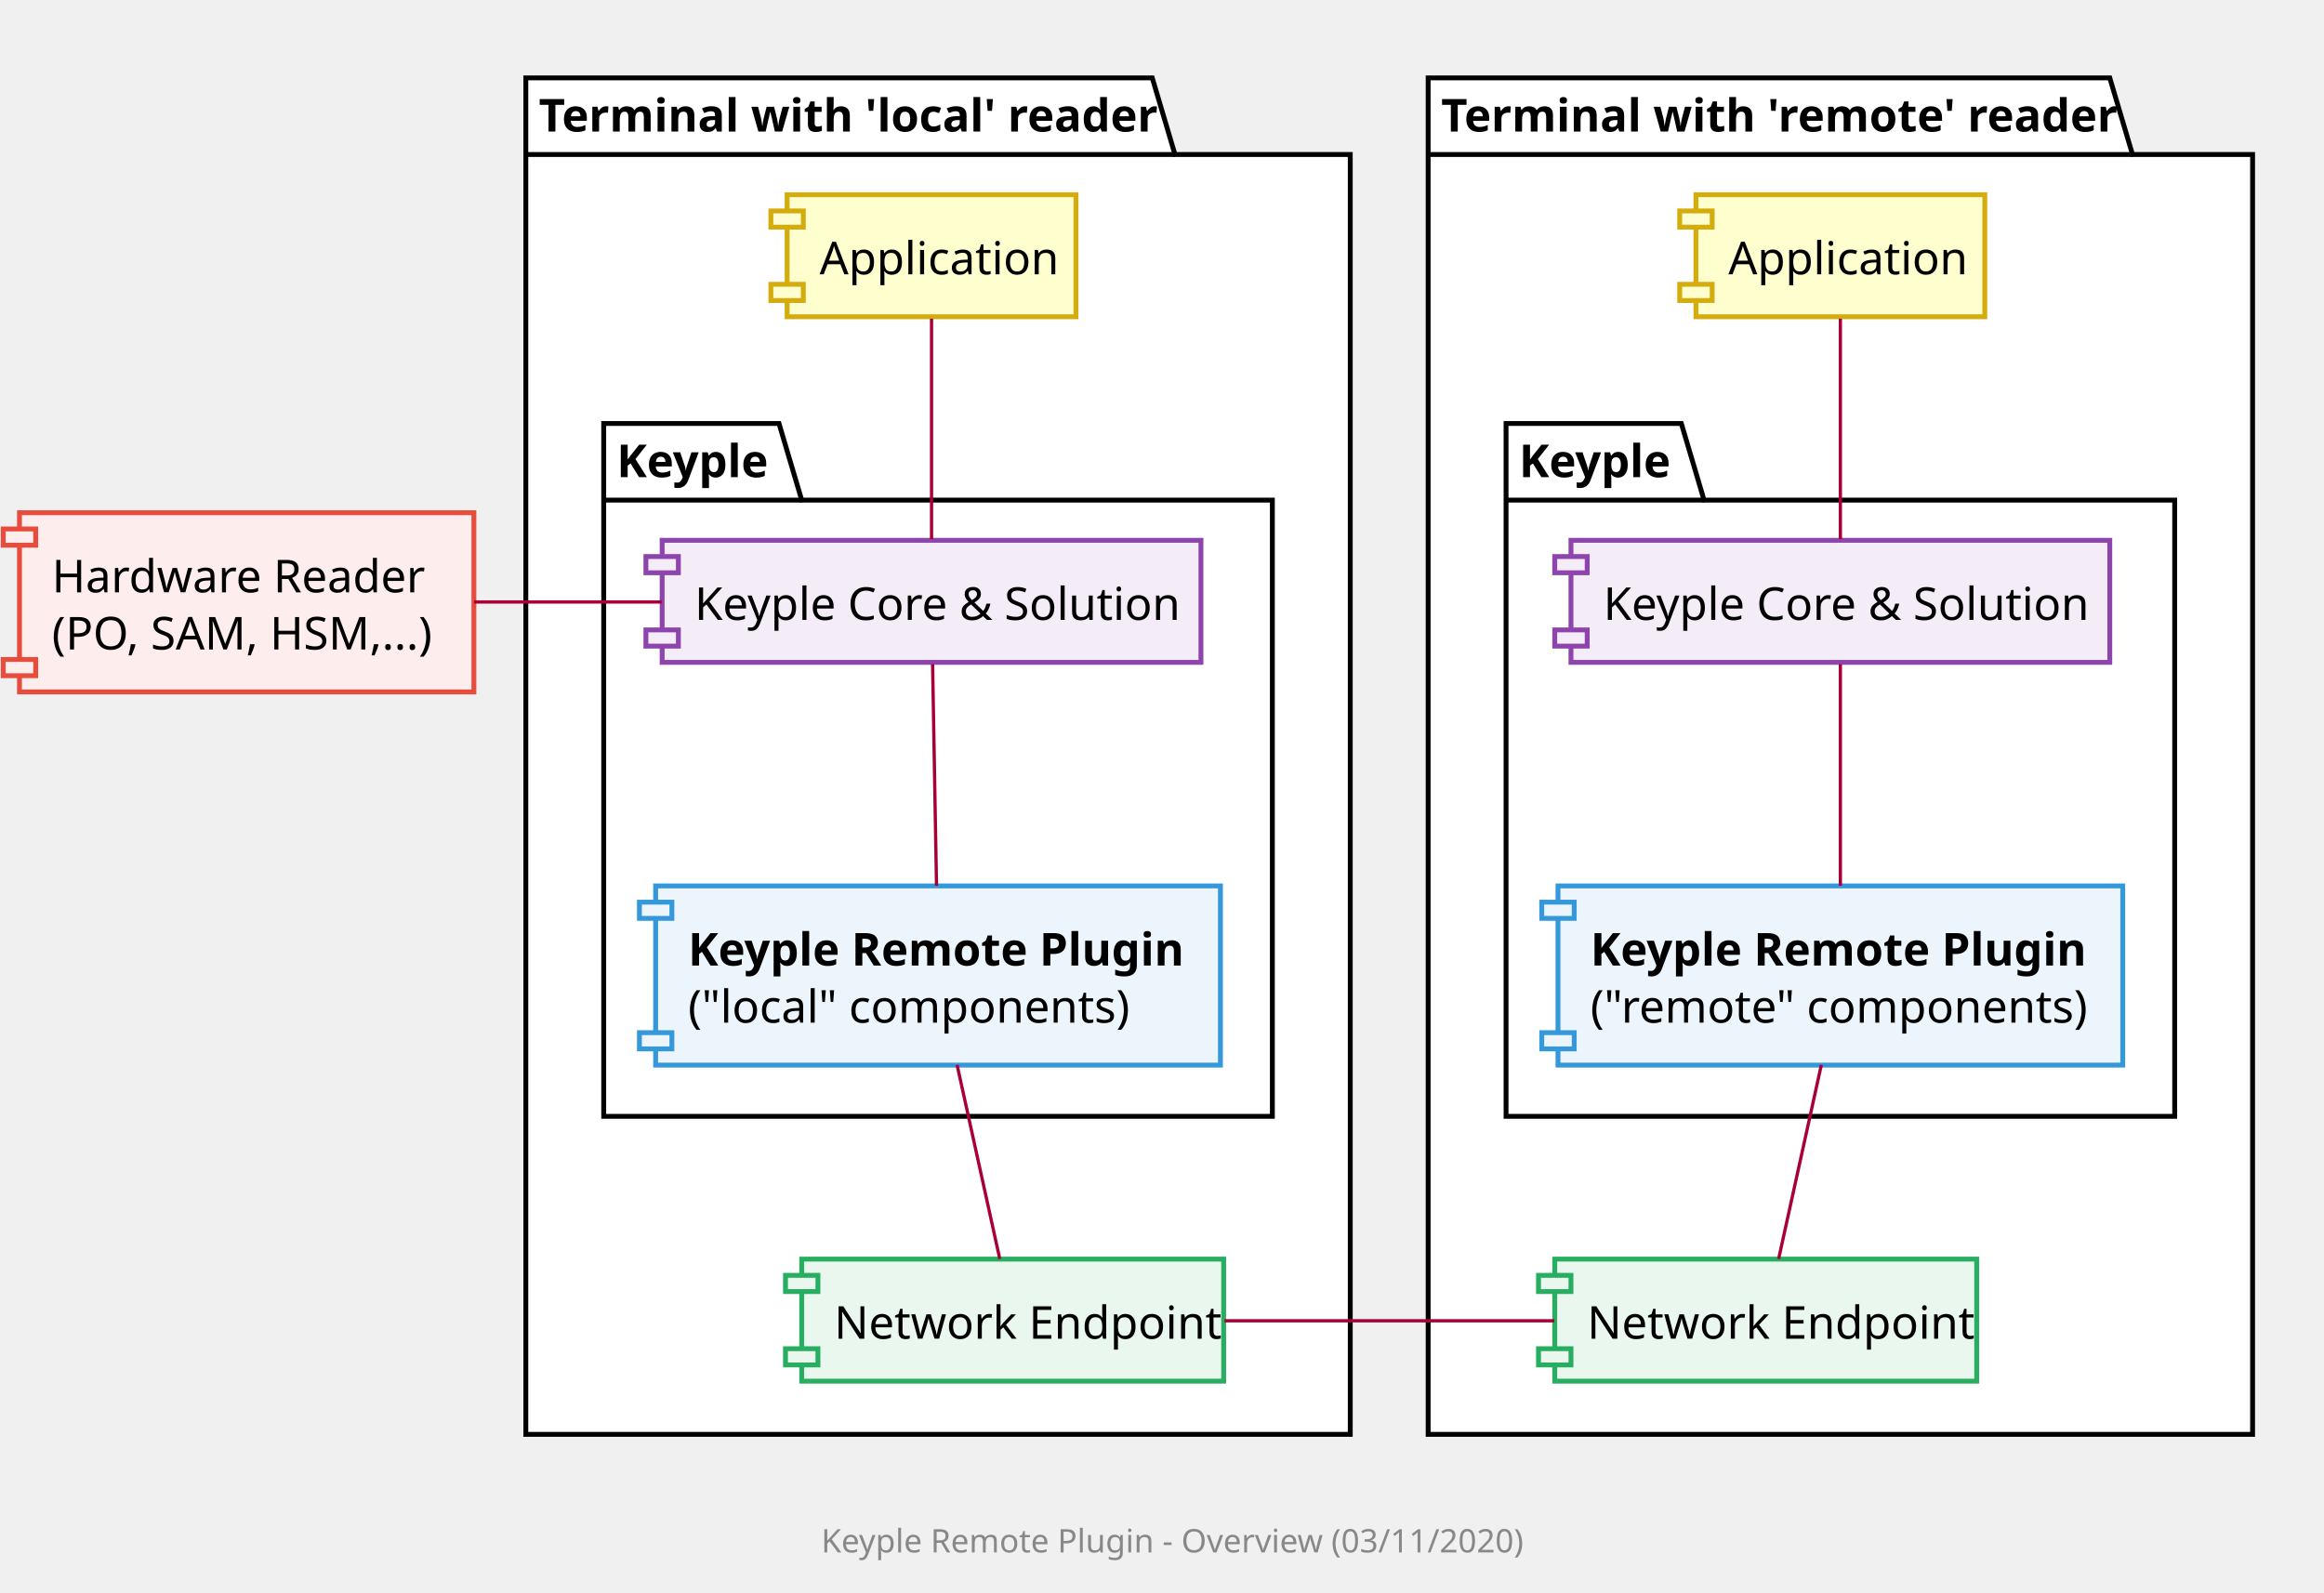
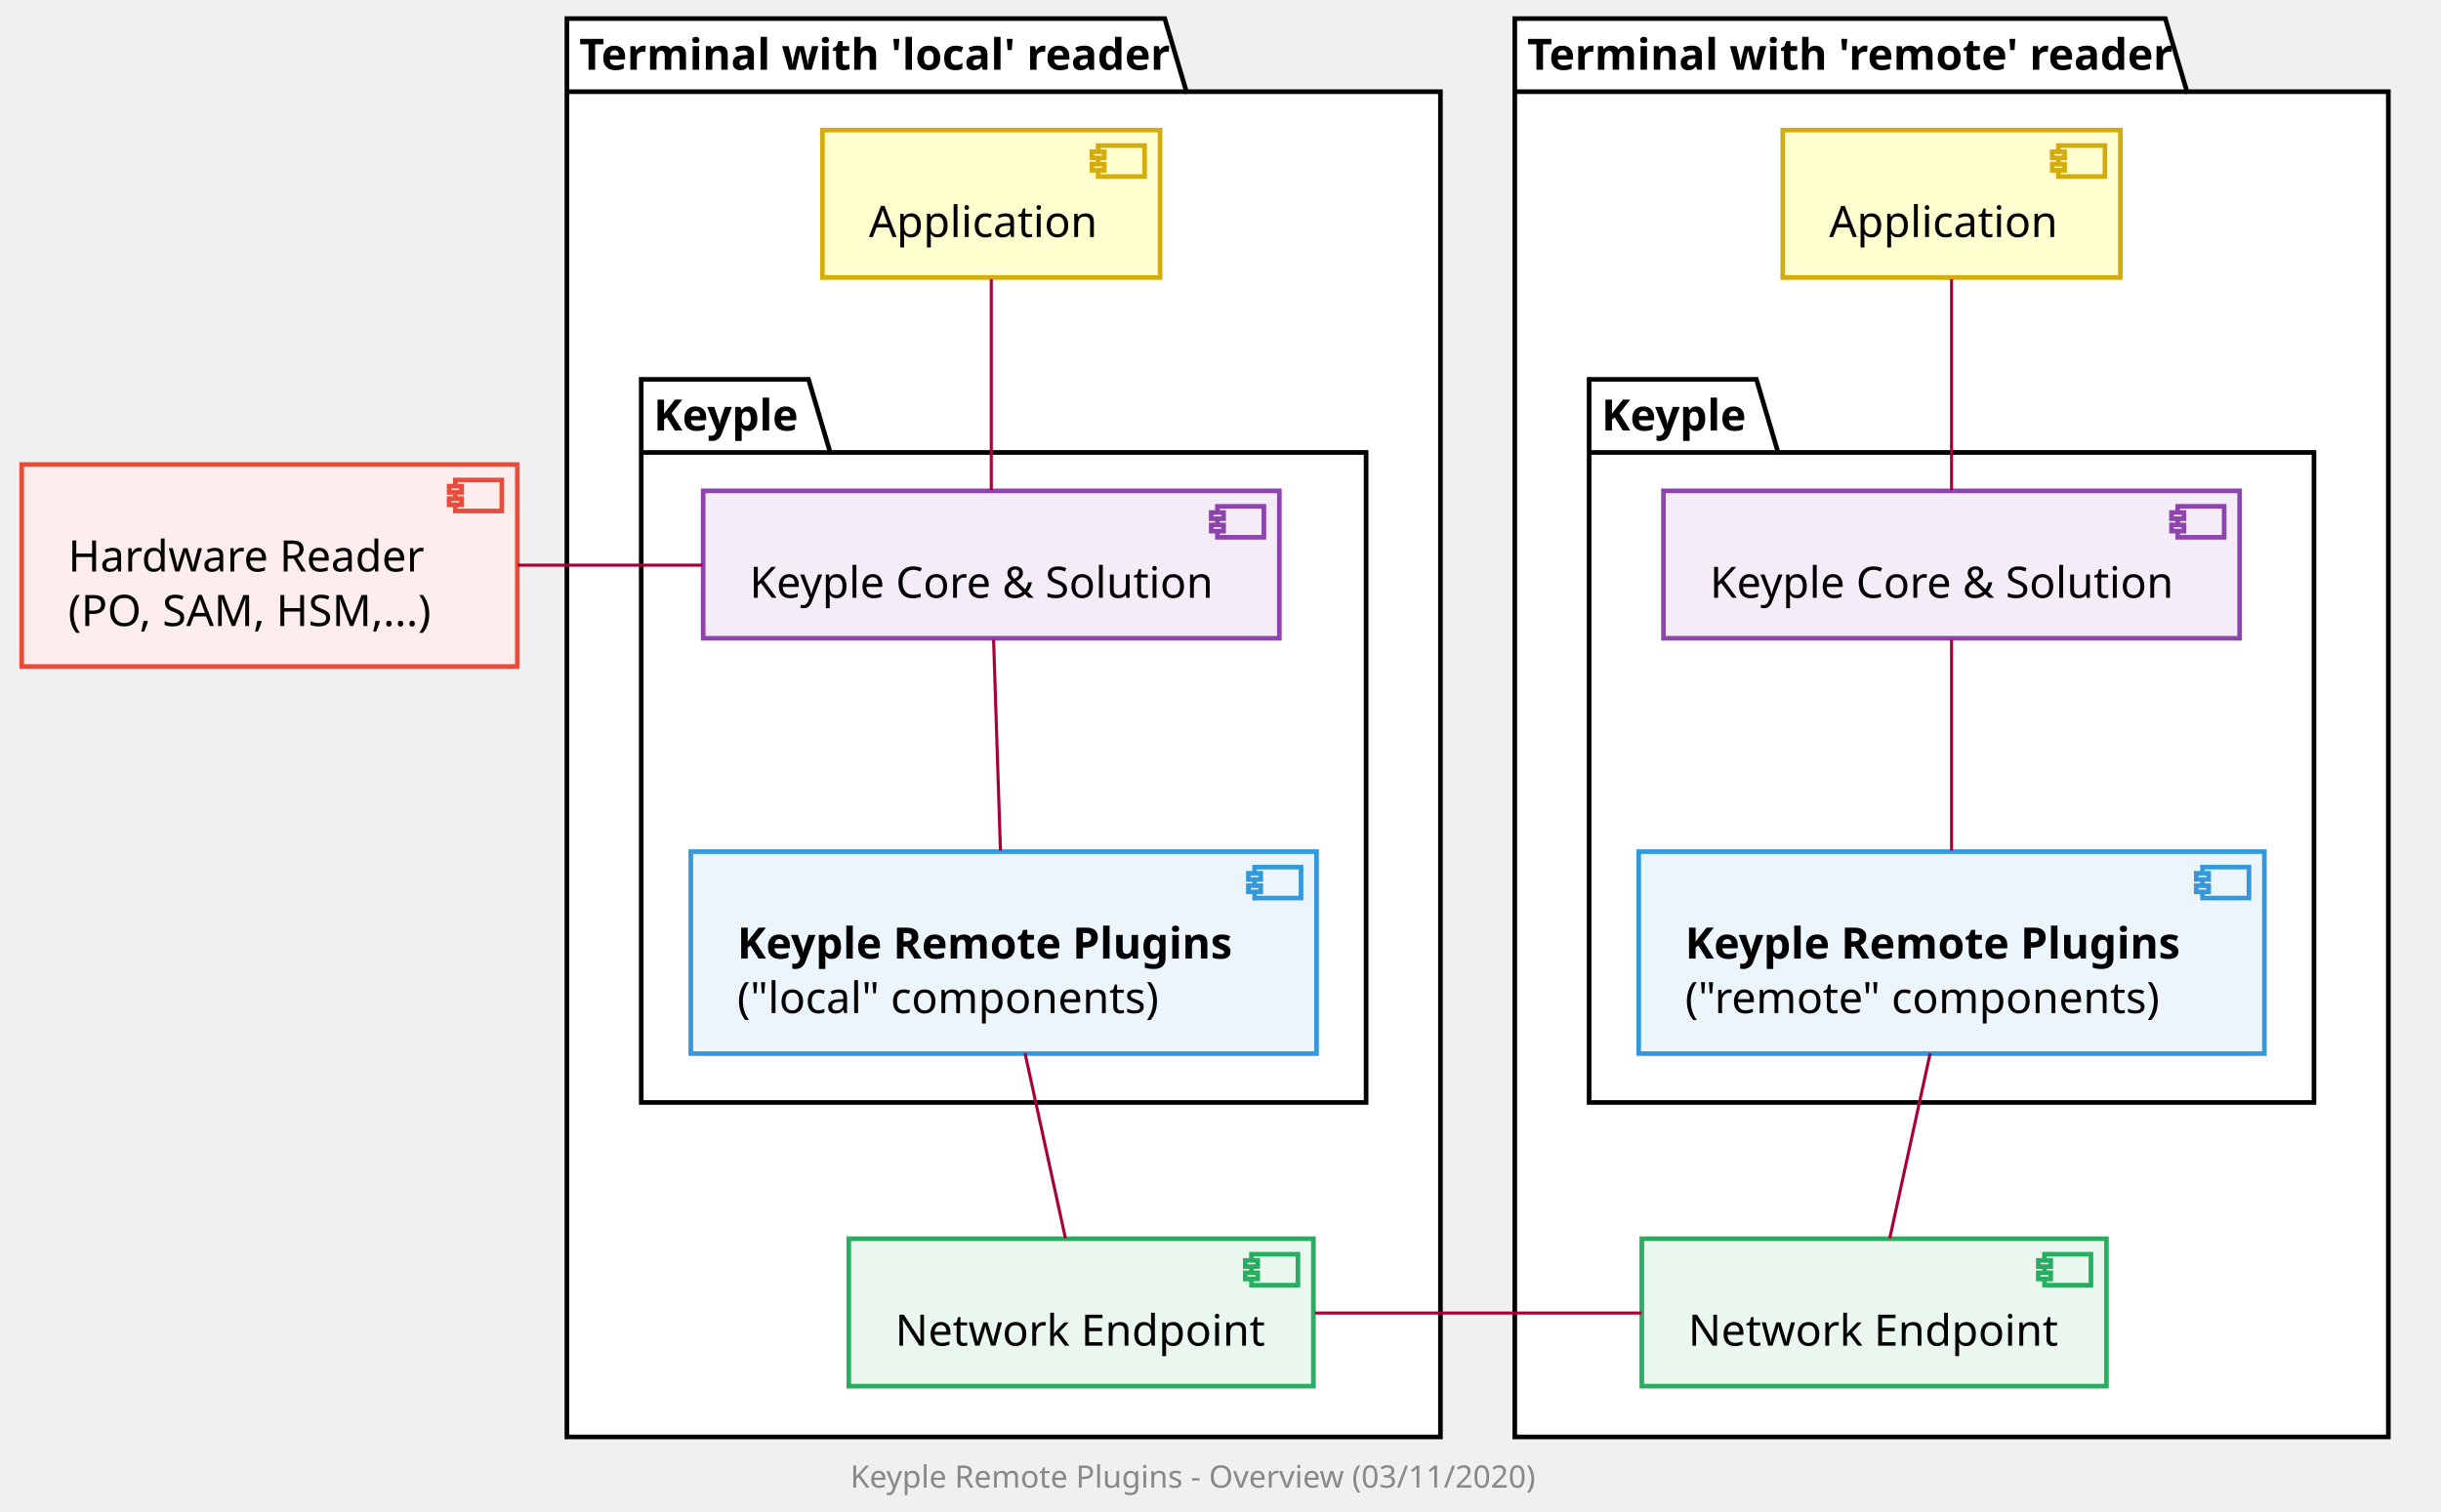
- <svg xmlns="http://www.w3.org/2000/svg" contentScriptType="application/ecmascript" contentStyleType="text/css" height="1227.5px" preserveAspectRatio="none" style="width:1790px;height:1227px;" version="1.1" viewBox="0 0 1790 1227" width="1790px" zoomAndPan="magnify">
+ <svg xmlns="http://www.w3.org/2000/svg" contentScriptType="application/ecmascript" contentStyleType="text/css" height="1220px" preserveAspectRatio="none" style="width:1970px;height:1220px;" version="1.1" viewBox="0 0 1970 1220" width="1970px" zoomAndPan="magnify">
  <defs />
  <g>
-     <polygon fill="#FFFFFF" points="405,60,887.5,60,905,119.023,1040,119.023,1040,1105,405,1105,405,60" style="stroke: #000000; stroke-width: 3.75;" />
-     <line style="stroke: #000000; stroke-width: 3.75;" x1="405" x2="905" y1="119.023" y2="119.023" />
-     <text fill="#000000" font-family="sans-serif" font-size="35" font-weight="bold" lengthAdjust="spacingAndGlyphs" textLength="467.5" x="415" y="101.333">Terminal with 'local' reader</text>
-     <polygon fill="#FFFFFF" points="465,326.25,600,326.25,617.5,385.273,980,385.273,980,860,465,860,465,326.25" style="stroke: #000000; stroke-width: 3.75;" />
-     <line style="stroke: #000000; stroke-width: 3.75;" x1="465" x2="617.5" y1="385.273" y2="385.273" />
-     <text fill="#000000" font-family="sans-serif" font-size="35" font-weight="bold" lengthAdjust="spacingAndGlyphs" textLength="120" x="475" y="367.583">Keyple</text>
-     <polygon fill="#FFFFFF" points="1100,60,1625,60,1642.5,119.023,1735,119.023,1735,1105,1100,1105,1100,60" style="stroke: #000000; stroke-width: 3.75;" />
-     <line style="stroke: #000000; stroke-width: 3.75;" x1="1100" x2="1642.5" y1="119.023" y2="119.023" />
-     <text fill="#000000" font-family="sans-serif" font-size="35" font-weight="bold" lengthAdjust="spacingAndGlyphs" textLength="510" x="1110" y="101.333">Terminal with 'remote' reader</text>
-     <polygon fill="#FFFFFF" points="1160,326.25,1295,326.25,1312.5,385.273,1675,385.273,1675,860,1160,860,1160,326.25" style="stroke: #000000; stroke-width: 3.75;" />
-     <line style="stroke: #000000; stroke-width: 3.75;" x1="1160" x2="1312.5" y1="385.273" y2="385.273" />
-     <text fill="#000000" font-family="sans-serif" font-size="35" font-weight="bold" lengthAdjust="spacingAndGlyphs" textLength="120" x="1170" y="367.583">Keyple</text>
-     <rect fill="#FEFECE" height="94.023" style="stroke: #D4AC0D; stroke-width: 3.75;" width="222.5" x="606.25" y="150" />
-     <rect fill="#FEFECE" height="12.5" style="stroke: #D4AC0D; stroke-width: 3.75;" width="25" x="593.75" y="162.5" />
-     <rect fill="#FEFECE" height="12.5" style="stroke: #D4AC0D; stroke-width: 3.75;" width="25" x="593.75" y="219.023" />
-     <text fill="#000000" font-family="sans-serif" font-size="35" lengthAdjust="spacingAndGlyphs" textLength="172.5" x="631.25" y="211.333">Application</text>
-     <rect fill="#E9F7EF" height="94.023" style="stroke: #27AE60; stroke-width: 3.75;" width="325" x="617.5" y="970" />
-     <rect fill="#E9F7EF" height="12.5" style="stroke: #27AE60; stroke-width: 3.75;" width="25" x="605" y="982.5" />
-     <rect fill="#E9F7EF" height="12.5" style="stroke: #27AE60; stroke-width: 3.75;" width="25" x="605" y="1039.023" />
-     <text fill="#000000" font-family="sans-serif" font-size="35" lengthAdjust="spacingAndGlyphs" textLength="275" x="642.5" y="1031.333">Network Endpoint</text>
-     <rect fill="#EBF5FB" height="138.047" style="stroke: #3498DB; stroke-width: 3.75;" width="435" x="505" y="682.5" />
-     <rect fill="#EBF5FB" height="12.5" style="stroke: #3498DB; stroke-width: 3.75;" width="25" x="492.5" y="695" />
-     <rect fill="#EBF5FB" height="12.5" style="stroke: #3498DB; stroke-width: 3.75;" width="25" x="492.5" y="795.547" />
-     <text fill="#000000" font-family="sans-serif" font-size="35" font-weight="bold" lengthAdjust="spacingAndGlyphs" textLength="385" x="530" y="743.833">Keyple Remote Plugin</text>
-     <text fill="#000000" font-family="sans-serif" font-size="35" lengthAdjust="spacingAndGlyphs" textLength="325" x="530" y="787.856">("local" components)</text>
-     <rect fill="#F4ECF7" height="94.023" style="stroke: #8E44AD; stroke-width: 3.75;" width="415" x="510" y="416.25" />
-     <rect fill="#F4ECF7" height="12.5" style="stroke: #8E44AD; stroke-width: 3.75;" width="25" x="497.5" y="428.75" />
-     <rect fill="#F4ECF7" height="12.5" style="stroke: #8E44AD; stroke-width: 3.75;" width="25" x="497.5" y="485.273" />
-     <text fill="#000000" font-family="sans-serif" font-size="35" lengthAdjust="spacingAndGlyphs" textLength="365" x="535" y="477.583">Keyple Core &amp; Solution</text>
-     <rect fill="#FEFECE" height="94.023" style="stroke: #D4AC0D; stroke-width: 3.75;" width="222.5" x="1306.25" y="150" />
-     <rect fill="#FEFECE" height="12.5" style="stroke: #D4AC0D; stroke-width: 3.75;" width="25" x="1293.75" y="162.5" />
-     <rect fill="#FEFECE" height="12.5" style="stroke: #D4AC0D; stroke-width: 3.75;" width="25" x="1293.75" y="219.023" />
-     <text fill="#000000" font-family="sans-serif" font-size="35" lengthAdjust="spacingAndGlyphs" textLength="172.5" x="1331.25" y="211.333">Application</text>
-     <rect fill="#E9F7EF" height="94.023" style="stroke: #27AE60; stroke-width: 3.75;" width="325" x="1197.5" y="970" />
-     <rect fill="#E9F7EF" height="12.5" style="stroke: #27AE60; stroke-width: 3.75;" width="25" x="1185" y="982.5" />
-     <rect fill="#E9F7EF" height="12.5" style="stroke: #27AE60; stroke-width: 3.75;" width="25" x="1185" y="1039.023" />
-     <text fill="#000000" font-family="sans-serif" font-size="35" lengthAdjust="spacingAndGlyphs" textLength="275" x="1222.5" y="1031.333">Network Endpoint</text>
-     <rect fill="#F4ECF7" height="94.023" style="stroke: #8E44AD; stroke-width: 3.75;" width="415" x="1210" y="416.25" />
-     <rect fill="#F4ECF7" height="12.5" style="stroke: #8E44AD; stroke-width: 3.75;" width="25" x="1197.5" y="428.75" />
-     <rect fill="#F4ECF7" height="12.5" style="stroke: #8E44AD; stroke-width: 3.75;" width="25" x="1197.5" y="485.273" />
-     <text fill="#000000" font-family="sans-serif" font-size="35" lengthAdjust="spacingAndGlyphs" textLength="365" x="1235" y="477.583">Keyple Core &amp; Solution</text>
-     <rect fill="#EBF5FB" height="138.047" style="stroke: #3498DB; stroke-width: 3.75;" width="435" x="1200" y="682.5" />
-     <rect fill="#EBF5FB" height="12.5" style="stroke: #3498DB; stroke-width: 3.75;" width="25" x="1187.5" y="695" />
-     <rect fill="#EBF5FB" height="12.5" style="stroke: #3498DB; stroke-width: 3.75;" width="25" x="1187.5" y="795.547" />
-     <text fill="#000000" font-family="sans-serif" font-size="35" font-weight="bold" lengthAdjust="spacingAndGlyphs" textLength="385" x="1225" y="743.833">Keyple Remote Plugin</text>
-     <text fill="#000000" font-family="sans-serif" font-size="35" lengthAdjust="spacingAndGlyphs" textLength="362.5" x="1225" y="787.856">("remote" components)</text>
-     <rect fill="#FDEDEC" height="138.047" style="stroke: #E74C3C; stroke-width: 3.75;" width="350" x="15" y="395" />
-     <rect fill="#FDEDEC" height="12.5" style="stroke: #E74C3C; stroke-width: 3.75;" width="25" x="2.5" y="407.5" />
-     <rect fill="#FDEDEC" height="12.5" style="stroke: #E74C3C; stroke-width: 3.75;" width="25" x="2.5" y="508.047" />
-     <text fill="#000000" font-family="sans-serif" font-size="35" lengthAdjust="spacingAndGlyphs" textLength="277.5" x="40" y="456.333">Hardware Reader</text>
-     <text fill="#000000" font-family="sans-serif" font-size="35" lengthAdjust="spacingAndGlyphs" textLength="300" x="40" y="500.356">(PO, SAM, HSM,...)</text>
-     <path d="M365.147,463.75 C413.32,463.75 461.493,463.75 509.668,463.75 " fill="none" id="reader-localKeypleLibs" style="stroke: #A80036; stroke-width: 2.5;" />
-     <path d="M717.5,245.507 C717.5,293.165 717.5,367.598 717.5,415.387 " fill="none" id="appA-localKeypleLibs" style="stroke: #A80036; stroke-width: 2.5;" />
-     <path d="M718.303,511.637 C719.12,557.805 720.395,629.84 721.325,682.405 " fill="none" id="localKeypleLibs-localLib" style="stroke: #A80036; stroke-width: 2.5;" />
-     <path d="M737.158,820.35 C747.472,867.215 761.003,928.687 770.072,969.897 " fill="none" id="localLib-endpointA" style="stroke: #A80036; stroke-width: 2.5;" />
-     <path d="M943.125,1017.5 C1027.803,1017.5 1112.48,1017.5 1197.158,1017.5 " fill="none" id="endpointA-endpointB" style="stroke: #A80036; stroke-width: 2.5;" />
-     <path d="M1417.5,245.507 C1417.5,293.165 1417.5,367.598 1417.5,415.387 " fill="none" id="appB-remoteKeypleLibs" style="stroke: #A80036; stroke-width: 2.5;" />
-     <path d="M1417.5,511.637 C1417.5,557.805 1417.5,629.84 1417.5,682.405 " fill="none" id="remoteKeypleLibs-remoteLib" style="stroke: #A80036; stroke-width: 2.5;" />
-     <path d="M1402.842,820.35 C1392.527,867.215 1378.997,928.687 1369.928,969.897 " fill="none" id="remoteLib-endpointB" style="stroke: #A80036; stroke-width: 2.5;" />
-     <text fill="#888888" font-family="sans-serif" font-size="25" lengthAdjust="spacingAndGlyphs" textLength="555" x="632.5" y="1195.952">Keyple Remote Plugin - Overview (03/11/2020)</text>
+     <polygon fill="#FFFFFF" points="457.5,15,940,15,957.5,74.023,1162.5,74.023,1162.5,1160,457.5,1160,457.5,15" style="stroke: #000000; stroke-width: 3.75;" />
+     <line style="stroke: #000000; stroke-width: 3.75;" x1="457.5" x2="957.5" y1="74.023" y2="74.023" />
+     <text fill="#000000" font-family="sans-serif" font-size="35" font-weight="bold" lengthAdjust="spacingAndGlyphs" textLength="467.5" x="467.5" y="56.333">Terminal with 'local' reader</text>
+     <polygon fill="#FFFFFF" points="517.5,306.25,652.5,306.25,670,365.273,1102.5,365.273,1102.5,890,517.5,890,517.5,306.25" style="stroke: #000000; stroke-width: 3.75;" />
+     <line style="stroke: #000000; stroke-width: 3.75;" x1="517.5" x2="670" y1="365.273" y2="365.273" />
+     <text fill="#000000" font-family="sans-serif" font-size="35" font-weight="bold" lengthAdjust="spacingAndGlyphs" textLength="120" x="527.5" y="347.583">Keyple</text>
+     <polygon fill="#FFFFFF" points="1222.5,15,1747.5,15,1765,74.023,1927.5,74.023,1927.5,1160,1222.5,1160,1222.5,15" style="stroke: #000000; stroke-width: 3.75;" />
+     <line style="stroke: #000000; stroke-width: 3.75;" x1="1222.5" x2="1765" y1="74.023" y2="74.023" />
+     <text fill="#000000" font-family="sans-serif" font-size="35" font-weight="bold" lengthAdjust="spacingAndGlyphs" textLength="510" x="1232.5" y="56.333">Terminal with 'remote' reader</text>
+     <polygon fill="#FFFFFF" points="1282.5,306.25,1417.5,306.25,1435,365.273,1867.5,365.273,1867.5,890,1282.5,890,1282.5,306.25" style="stroke: #000000; stroke-width: 3.75;" />
+     <line style="stroke: #000000; stroke-width: 3.75;" x1="1282.5" x2="1435" y1="365.273" y2="365.273" />
+     <text fill="#000000" font-family="sans-serif" font-size="35" font-weight="bold" lengthAdjust="spacingAndGlyphs" textLength="120" x="1292.5" y="347.583">Keyple</text>
+     <rect fill="#FEFECE" height="119.023" style="stroke: #D4AC0D; stroke-width: 3.75;" width="272.5" x="663.75" y="105" />
+     <rect fill="#FEFECE" height="25" style="stroke: #D4AC0D; stroke-width: 3.75;" width="37.5" x="886.25" y="117.5" />
+     <rect fill="#FEFECE" height="5" style="stroke: #D4AC0D; stroke-width: 3.75;" width="10" x="881.25" y="122.5" />
+     <rect fill="#FEFECE" height="5" style="stroke: #D4AC0D; stroke-width: 3.75;" width="10" x="881.25" y="132.5" />
+     <text fill="#000000" font-family="sans-serif" font-size="35" lengthAdjust="spacingAndGlyphs" textLength="172.5" x="701.25" y="191.333">Application</text>
+     <rect fill="#E9F7EF" height="119.023" style="stroke: #27AE60; stroke-width: 3.75;" width="375" x="685" y="1000" />
+     <rect fill="#E9F7EF" height="25" style="stroke: #27AE60; stroke-width: 3.75;" width="37.5" x="1010" y="1012.5" />
+     <rect fill="#E9F7EF" height="5" style="stroke: #27AE60; stroke-width: 3.75;" width="10" x="1005" y="1017.5" />
+     <rect fill="#E9F7EF" height="5" style="stroke: #27AE60; stroke-width: 3.75;" width="10" x="1005" y="1027.5" />
+     <text fill="#000000" font-family="sans-serif" font-size="35" lengthAdjust="spacingAndGlyphs" textLength="275" x="722.5" y="1086.333">Network Endpoint</text>
+     <rect fill="#EBF5FB" height="163.047" style="stroke: #3498DB; stroke-width: 3.75;" width="505" x="557.5" y="687.5" />
+     <rect fill="#EBF5FB" height="25" style="stroke: #3498DB; stroke-width: 3.75;" width="37.5" x="1012.5" y="700" />
+     <rect fill="#EBF5FB" height="5" style="stroke: #3498DB; stroke-width: 3.75;" width="10" x="1007.5" y="705" />
+     <rect fill="#EBF5FB" height="5" style="stroke: #3498DB; stroke-width: 3.75;" width="10" x="1007.5" y="715" />
+     <text fill="#000000" font-family="sans-serif" font-size="35" font-weight="bold" lengthAdjust="spacingAndGlyphs" textLength="405" x="595" y="773.833">Keyple Remote Plugins</text>
+     <text fill="#000000" font-family="sans-serif" font-size="35" lengthAdjust="spacingAndGlyphs" textLength="325" x="595" y="817.856">("local" components)</text>
+     <rect fill="#F4ECF7" height="119.023" style="stroke: #8E44AD; stroke-width: 3.75;" width="465" x="567.5" y="396.25" />
+     <rect fill="#F4ECF7" height="25" style="stroke: #8E44AD; stroke-width: 3.75;" width="37.5" x="982.5" y="408.75" />
+     <rect fill="#F4ECF7" height="5" style="stroke: #8E44AD; stroke-width: 3.75;" width="10" x="977.5" y="413.75" />
+     <rect fill="#F4ECF7" height="5" style="stroke: #8E44AD; stroke-width: 3.75;" width="10" x="977.5" y="423.75" />
+     <text fill="#000000" font-family="sans-serif" font-size="35" lengthAdjust="spacingAndGlyphs" textLength="365" x="605" y="482.583">Keyple Core &amp; Solution</text>
+     <rect fill="#FEFECE" height="119.023" style="stroke: #D4AC0D; stroke-width: 3.75;" width="272.5" x="1438.75" y="105" />
+     <rect fill="#FEFECE" height="25" style="stroke: #D4AC0D; stroke-width: 3.75;" width="37.5" x="1661.25" y="117.5" />
+     <rect fill="#FEFECE" height="5" style="stroke: #D4AC0D; stroke-width: 3.75;" width="10" x="1656.25" y="122.5" />
+     <rect fill="#FEFECE" height="5" style="stroke: #D4AC0D; stroke-width: 3.75;" width="10" x="1656.25" y="132.5" />
+     <text fill="#000000" font-family="sans-serif" font-size="35" lengthAdjust="spacingAndGlyphs" textLength="172.5" x="1476.25" y="191.333">Application</text>
+     <rect fill="#E9F7EF" height="119.023" style="stroke: #27AE60; stroke-width: 3.75;" width="375" x="1325" y="1000" />
+     <rect fill="#E9F7EF" height="25" style="stroke: #27AE60; stroke-width: 3.75;" width="37.5" x="1650" y="1012.5" />
+     <rect fill="#E9F7EF" height="5" style="stroke: #27AE60; stroke-width: 3.75;" width="10" x="1645" y="1017.5" />
+     <rect fill="#E9F7EF" height="5" style="stroke: #27AE60; stroke-width: 3.75;" width="10" x="1645" y="1027.5" />
+     <text fill="#000000" font-family="sans-serif" font-size="35" lengthAdjust="spacingAndGlyphs" textLength="275" x="1362.5" y="1086.333">Network Endpoint</text>
+     <rect fill="#F4ECF7" height="119.023" style="stroke: #8E44AD; stroke-width: 3.75;" width="465" x="1342.5" y="396.25" />
+     <rect fill="#F4ECF7" height="25" style="stroke: #8E44AD; stroke-width: 3.75;" width="37.5" x="1757.5" y="408.75" />
+     <rect fill="#F4ECF7" height="5" style="stroke: #8E44AD; stroke-width: 3.75;" width="10" x="1752.5" y="413.75" />
+     <rect fill="#F4ECF7" height="5" style="stroke: #8E44AD; stroke-width: 3.75;" width="10" x="1752.5" y="423.75" />
+     <text fill="#000000" font-family="sans-serif" font-size="35" lengthAdjust="spacingAndGlyphs" textLength="365" x="1380" y="482.583">Keyple Core &amp; Solution</text>
+     <rect fill="#EBF5FB" height="163.047" style="stroke: #3498DB; stroke-width: 3.75;" width="505" x="1322.5" y="687.5" />
+     <rect fill="#EBF5FB" height="25" style="stroke: #3498DB; stroke-width: 3.75;" width="37.5" x="1777.5" y="700" />
+     <rect fill="#EBF5FB" height="5" style="stroke: #3498DB; stroke-width: 3.75;" width="10" x="1772.5" y="705" />
+     <rect fill="#EBF5FB" height="5" style="stroke: #3498DB; stroke-width: 3.75;" width="10" x="1772.5" y="715" />
+     <text fill="#000000" font-family="sans-serif" font-size="35" font-weight="bold" lengthAdjust="spacingAndGlyphs" textLength="405" x="1360" y="773.833">Keyple Remote Plugins</text>
+     <text fill="#000000" font-family="sans-serif" font-size="35" lengthAdjust="spacingAndGlyphs" textLength="362.5" x="1360" y="817.856">("remote" components)</text>
+     <rect fill="#FDEDEC" height="163.047" style="stroke: #E74C3C; stroke-width: 3.75;" width="400" x="17.5" y="375" />
+     <rect fill="#FDEDEC" height="25" style="stroke: #E74C3C; stroke-width: 3.75;" width="37.5" x="367.5" y="387.5" />
+     <rect fill="#FDEDEC" height="5" style="stroke: #E74C3C; stroke-width: 3.75;" width="10" x="362.5" y="392.5" />
+     <rect fill="#FDEDEC" height="5" style="stroke: #E74C3C; stroke-width: 3.75;" width="10" x="362.5" y="402.5" />
+     <text fill="#000000" font-family="sans-serif" font-size="35" lengthAdjust="spacingAndGlyphs" textLength="277.5" x="55" y="461.333">Hardware Reader</text>
+     <text fill="#000000" font-family="sans-serif" font-size="35" lengthAdjust="spacingAndGlyphs" textLength="300" x="55" y="505.356">(PO, SAM, HSM,...)</text>
+     <path d="M417.735,456.25 C467.507,456.25 517.283,456.25 567.058,456.25 " fill="none" id="reader-localKeypleLibs" style="stroke: #A80036; stroke-width: 2.5;" />
+     <path d="M800,225.428 C800,275.09 800,346.27 800,395.91 " fill="none" id="appA-localKeypleLibs" style="stroke: #A80036; stroke-width: 2.5;" />
+     <path d="M801.88,516.587 C803.442,564.605 805.68,633.403 807.41,686.622 " fill="none" id="localKeypleLibs-localLib" style="stroke: #A80036; stroke-width: 2.5;" />
+     <path d="M827.245,850.227 C837.577,897.555 850.487,956.684 859.872,999.662 " fill="none" id="localLib-endpointA" style="stroke: #A80036; stroke-width: 2.5;" />
+     <path d="M1061.25,1060 C1149.09,1060 1236.932,1060 1324.773,1060 " fill="none" id="endpointA-endpointB" style="stroke: #A80036; stroke-width: 2.5;" />
+     <path d="M1575,225.428 C1575,275.09 1575,346.27 1575,395.91 " fill="none" id="appB-remoteKeypleLibs" style="stroke: #A80036; stroke-width: 2.5;" />
+     <path d="M1575,516.587 C1575,564.605 1575,633.403 1575,686.622 " fill="none" id="remoteKeypleLibs-remoteLib" style="stroke: #A80036; stroke-width: 2.5;" />
+     <path d="M1557.755,850.227 C1547.422,897.555 1534.513,956.684 1525.128,999.662 " fill="none" id="remoteLib-endpointB" style="stroke: #A80036; stroke-width: 2.5;" />
+     <text fill="#888888" font-family="sans-serif" font-size="25" lengthAdjust="spacingAndGlyphs" textLength="565" x="686.25" y="1200.952">Keyple Remote Plugins - Overview (03/11/2020)</text>
  </g>
</svg>
